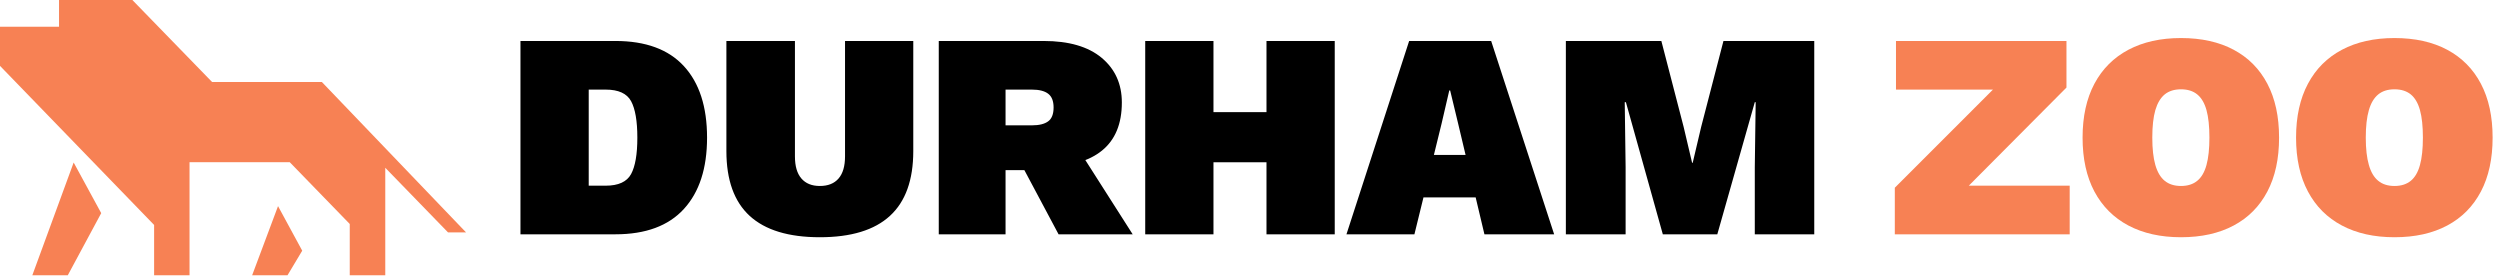
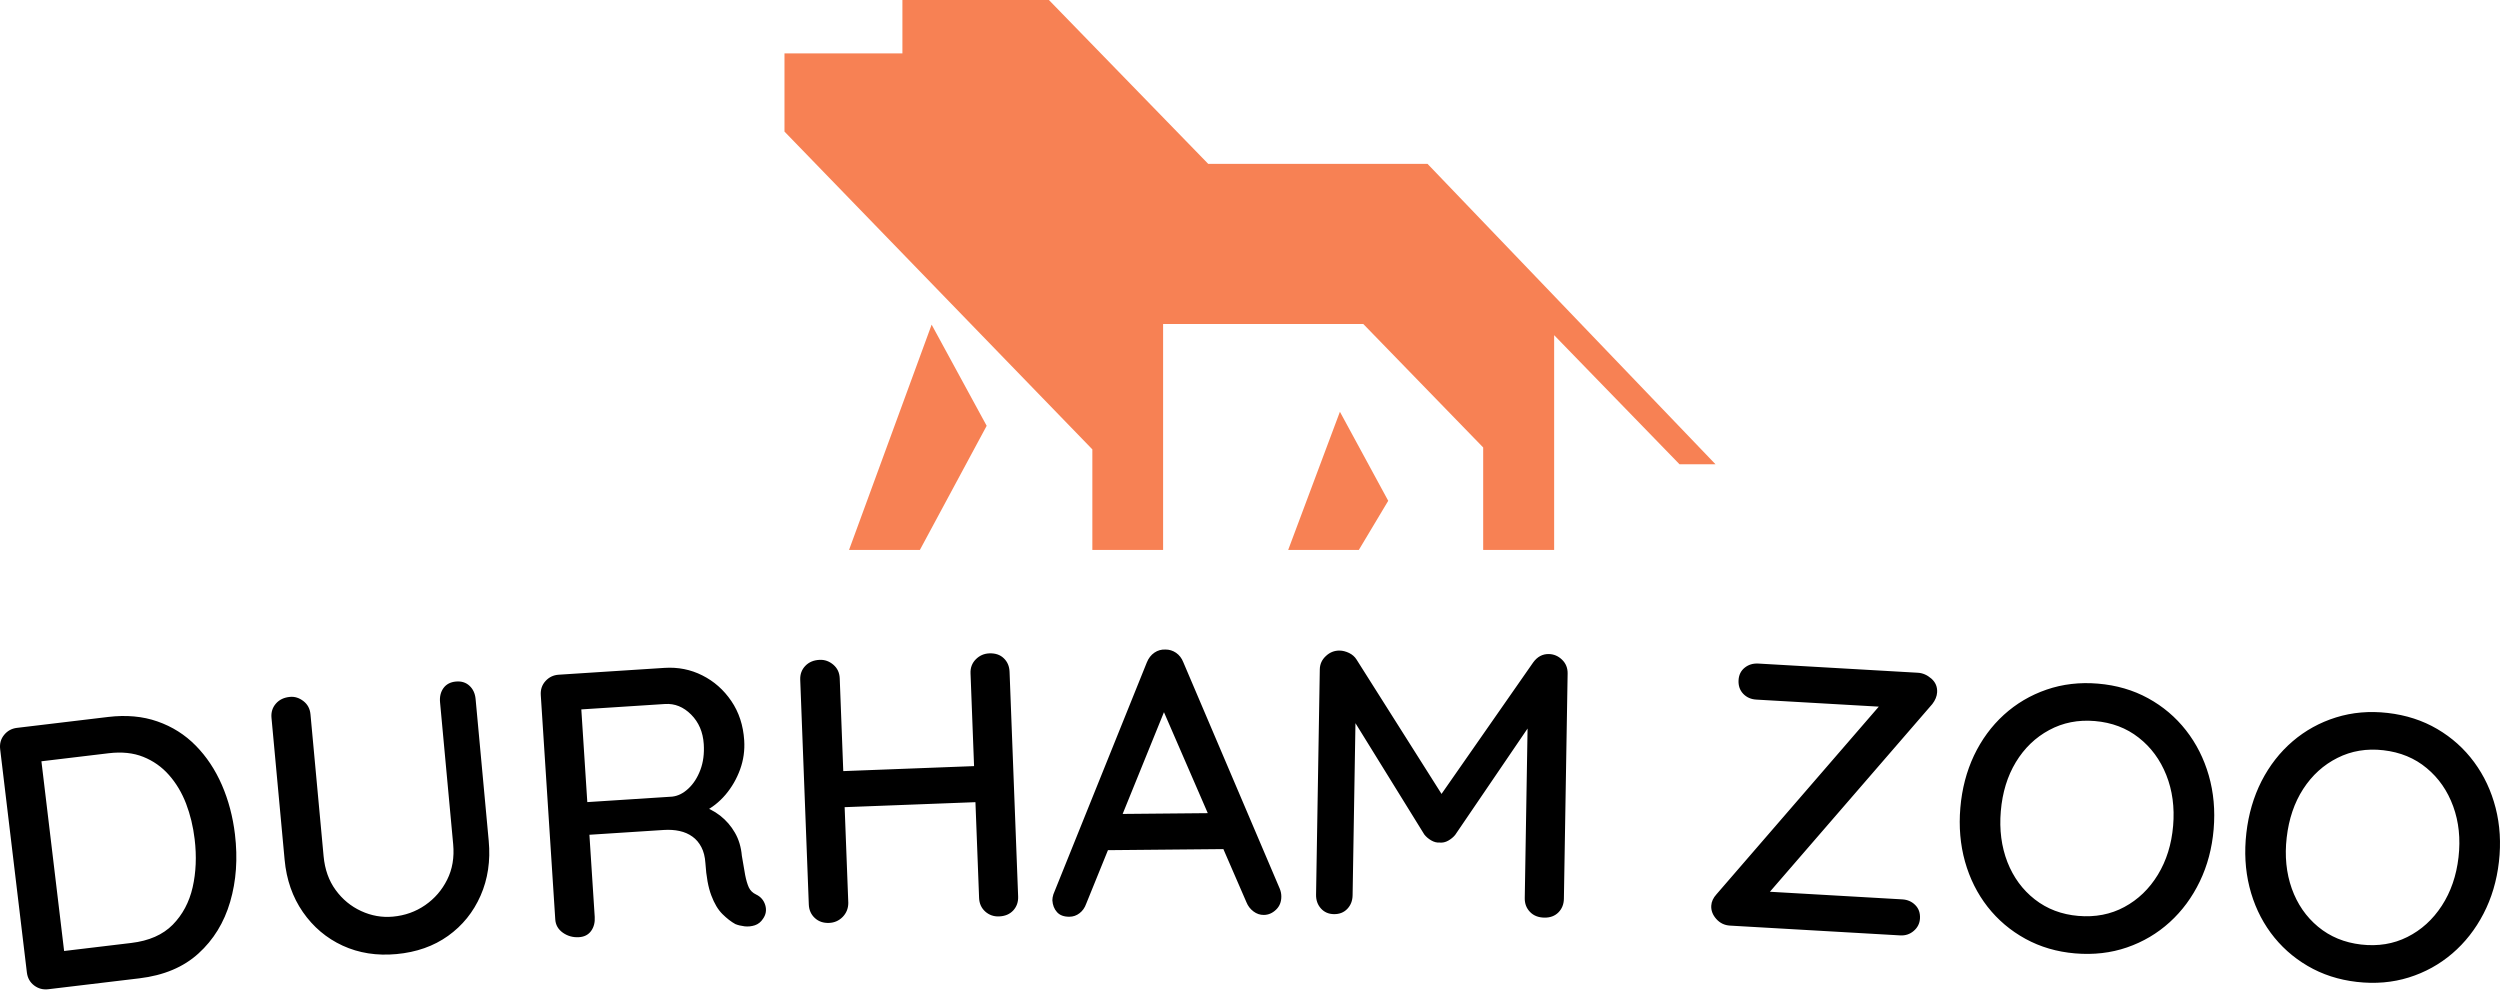
- <svg xmlns="http://www.w3.org/2000/svg" viewBox="0 0 395.52 43.552" height="43.552" width="395.52">
+ <svg xmlns="http://www.w3.org/2000/svg" viewBox="0 0 395.52 156.53" height="156.53" width="395.52">
  <g>
-     <svg viewBox="0 0 497.655 54.798" height="43.552" width="395.52">
-       <g transform="matrix(1,0,0,1,102.135,7.573365)">
-         <svg viewBox="0 0 395.52 39.651" height="39.651" width="395.52">
+     <svg viewBox="0 0 395.52 156.53" height="156.53" width="395.52">
+       <g transform="matrix(1,0,0,1,0,102.7578)">
+         <svg viewBox="0 0 395.52 53.772" height="53.772" width="395.52">
          <g id="textblocktransform">
-             <svg viewBox="0 0 395.52 39.651" height="39.651" width="395.52" id="textblock">
+             <svg viewBox="0 0 395.52 53.772" height="53.772" width="395.52" id="textblock">
              <g>
-                 <svg viewBox="0 0 395.52 39.651" height="39.651" width="395.52">
+                 <svg viewBox="0 0 395.52 53.772" height="53.772" width="395.52">
                  <g transform="matrix(1,0,0,1,0,0)">
-                     <svg width="395.52" viewBox="2.5 -33.5 336.63 34" height="39.651" data-palette-color="#4b625f">
-                       <g class="wordmark-text-0" data-fill-palette-color="primary" id="text-0">
-                         <path d="M2.5-33L18.7-33Q26.45-33 30.4-28.7 34.35-24.4 34.35-16.5L34.35-16.5Q34.35-8.65 30.4-4.33 26.45 0 18.7 0L18.7 0 2.5 0 2.5-33ZM14.15-8.3L17.05-8.3Q20.3-8.3 21.38-10.28 22.45-12.25 22.45-16.5L22.45-16.5Q22.45-20.75 21.38-22.73 20.3-24.7 17.05-24.7L17.05-24.7 14.15-24.7 14.15-8.3ZM57.9-33L69.55-33 69.55-14.2Q69.55-6.8 65.57-3.15 61.6 0.5 53.6 0.5L53.6 0.5Q45.6 0.5 41.62-3.15 37.65-6.8 37.65-14.2L37.65-14.2 37.65-33 49.35-33 49.35-13.3Q49.35-10.8 50.45-9.53 51.55-8.25 53.6-8.25L53.6-8.25Q55.7-8.25 56.8-9.53 57.9-10.8 57.9-13.3L57.9-13.3 57.9-33ZM73.9-33L91.8-33Q98.25-33 101.7-30.13 105.15-27.25 105.15-22.5L105.15-22.5Q105.15-17.05 101.77-14.3 98.4-11.55 91.95-11.55L91.95-11.55 90.8-10.95 85.3-10.95 85.3 0 73.9 0 73.9-33ZM85.3-18.6L89.8-18.6Q91.65-18.6 92.57-19.28 93.5-19.95 93.5-21.65L93.5-21.65Q93.5-23.3 92.57-24 91.65-24.7 89.8-24.7L89.8-24.7 85.3-24.7 85.3-18.6ZM86.65-14.45L96.7-16.15 107 0 94.35 0 86.65-14.45ZM129.84-33L141.49-33 141.49 0 129.84 0 129.84-33ZM109.14-33L120.79-33 120.79 0 109.14 0 109.14-33ZM114.74-20.85L136.29-20.85 136.29-12.3 114.74-12.3 114.74-20.85ZM155.09 0L143.49 0 154.19-33 168.19-33 178.94 0 167.04 0 162.54-18.95 161.19-24.55 161.04-24.55 159.74-18.95 155.09 0ZM170.69-6.3L151.84-6.3 151.84-13.55 170.69-13.55 170.69-6.3ZM207.84-33L223.34-33 223.34 0 213.19 0 213.19-11.45 213.34-22.55 213.19-22.55 206.79 0 197.49 0 191.19-22.55 190.99-22.55 191.14-11.45 191.14 0 180.94 0 180.94-33 197.24-33 201.04-18.35 202.49-12.2 202.59-12.2 204.04-18.35 207.84-33Z" fill="#000" data-fill-palette-color="primary" />
-                         <path d="M266.39-25.05L245.89-4.45 243.84-8.3 266.94-8.3 266.94 0 237.09 0 237.09-7.95 257.69-28.55 259.69-24.7 237.29-24.7 237.29-33 266.39-33 266.39-25.05ZM285.94-33.5L285.94-33.5Q291.18-33.5 294.93-31.5 298.68-29.5 300.68-25.7 302.68-21.9 302.68-16.5L302.68-16.5Q302.68-11.1 300.68-7.3 298.68-3.5 294.93-1.5 291.18 0.5 285.94 0.5L285.94 0.5Q280.74 0.5 276.96-1.5 273.19-3.5 271.16-7.3 269.14-11.1 269.14-16.5L269.14-16.5Q269.14-21.9 271.16-25.7 273.19-29.5 276.96-31.5 280.74-33.5 285.94-33.5ZM285.94-24.75L285.94-24.75Q284.24-24.75 283.16-23.88 282.09-23 281.56-21.2 281.04-19.4 281.04-16.5L281.04-16.5Q281.04-13.65 281.56-11.83 282.09-10 283.16-9.13 284.24-8.25 285.94-8.25L285.94-8.25Q287.64-8.25 288.71-9.13 289.79-10 290.29-11.83 290.79-13.65 290.79-16.5L290.79-16.5Q290.79-19.4 290.29-21.2 289.79-23 288.71-23.88 287.64-24.75 285.94-24.75ZM322.38-33.5L322.38-33.5Q327.63-33.5 331.38-31.5 335.13-29.5 337.13-25.7 339.13-21.9 339.13-16.5L339.13-16.5Q339.13-11.1 337.13-7.3 335.13-3.5 331.38-1.5 327.63 0.5 322.38 0.5L322.38 0.5Q317.18 0.5 313.41-1.5 309.63-3.5 307.61-7.3 305.58-11.1 305.58-16.5L305.58-16.5Q305.58-21.9 307.61-25.7 309.63-29.5 313.41-31.5 317.18-33.5 322.38-33.5ZM322.38-24.75L322.38-24.75Q320.68-24.75 319.61-23.88 318.53-23 318.01-21.2 317.48-19.4 317.48-16.5L317.48-16.5Q317.48-13.65 318.01-11.83 318.53-10 319.61-9.13 320.68-8.25 322.38-8.25L322.38-8.25Q324.08-8.25 325.16-9.13 326.23-10 326.73-11.83 327.23-13.65 327.23-16.5L327.23-16.5Q327.23-19.4 326.73-21.2 326.23-23 325.16-23.88 324.08-24.75 322.38-24.75Z" fill="#f78154" data-fill-palette-color="secondary" />
-                       </g>
+                     <svg width="395.52" viewBox="1.69 -32.239 326.989 44.455" height="53.772" data-palette-color="#000000">
+                       <path d="M3.905-21.99l11.925-1.427c2.376-0.284 4.528-0.089 6.456 0.587 1.934 0.675 3.604 1.731 5.011 3.167 1.406 1.43 2.545 3.143 3.415 5.141 0.863 1.992 1.432 4.143 1.709 6.453v0c0.379 3.164 0.17 6.106-0.626 8.827-0.796 2.72-2.178 4.974-4.146 6.76-1.962 1.786-4.538 2.869-7.728 3.251v0l-11.925 1.427c-0.682 0.082-1.296-0.083-1.842-0.494-0.547-0.418-0.863-0.984-0.949-1.7v0l-3.494-29.201c-0.086-0.722 0.087-1.347 0.521-1.876 0.434-0.529 0.991-0.834 1.673-0.915zM9.778 7.229l9.085-1.087c2.317-0.277 4.122-1.071 5.416-2.38 1.293-1.316 2.162-2.948 2.607-4.894 0.444-1.953 0.532-4.055 0.263-6.306v0c-0.198-1.655-0.571-3.201-1.12-4.64-0.555-1.438-1.302-2.688-2.241-3.75-0.932-1.057-2.051-1.846-3.355-2.369-1.298-0.523-2.811-0.681-4.539-0.474v0l-9.224 1.104 0.385-0.489 3.079 25.736zM61.315-28.049v0c0.717-0.066 1.31 0.117 1.778 0.549 0.468 0.432 0.736 1.01 0.803 1.733v0l1.717 18.561c0.241 2.609-0.114 4.995-1.065 7.158-0.951 2.164-2.369 3.918-4.253 5.265-1.884 1.346-4.134 2.14-6.749 2.381v0c-2.576 0.238-4.923-0.13-7.042-1.106-2.112-0.976-3.844-2.44-5.197-4.39-1.352-1.95-2.149-4.23-2.39-6.838v0l-1.717-18.561c-0.067-0.724 0.123-1.344 0.571-1.861 0.448-0.517 1.063-0.811 1.846-0.884v0c0.624-0.058 1.21 0.126 1.759 0.551 0.548 0.425 0.856 0.999 0.922 1.722v0l1.717 18.561c0.16 1.733 0.685 3.207 1.575 4.424 0.883 1.217 1.995 2.135 3.338 2.754 1.343 0.619 2.731 0.862 4.164 0.729v0c1.567-0.145 2.97-0.646 4.21-1.504 1.24-0.858 2.198-1.968 2.875-3.329 0.684-1.362 0.946-2.91 0.786-4.642v0l-1.717-18.561c-0.067-0.724 0.08-1.34 0.441-1.848 0.368-0.509 0.91-0.797 1.628-0.864zM77.433 5.386v0c-0.785 0.051-1.489-0.141-2.111-0.575-0.623-0.441-0.958-1.02-1.005-1.739v0l-1.895-29.349c-0.047-0.725 0.161-1.34 0.623-1.844 0.462-0.504 1.035-0.778 1.72-0.822v0l13.841-0.894c1.77-0.114 3.418 0.214 4.944 0.983 1.533 0.769 2.797 1.887 3.794 3.353 0.997 1.465 1.558 3.18 1.685 5.142v0c0.085 1.311-0.094 2.578-0.536 3.802-0.448 1.231-1.085 2.335-1.911 3.31-0.826 0.969-1.78 1.718-2.861 2.249v0l-0.599-0.893c1.034 0.294 1.953 0.752 2.755 1.375 0.795 0.623 1.441 1.37 1.938 2.24 0.504 0.869 0.806 1.875 0.906 3.018v0c0.166 1.011 0.31 1.851 0.433 2.517 0.129 0.66 0.288 1.197 0.475 1.613 0.194 0.415 0.511 0.725 0.952 0.931v0c0.607 0.288 1.007 0.753 1.203 1.395 0.189 0.649 0.087 1.247-0.305 1.793v0c-0.267 0.411-0.62 0.691-1.058 0.84-0.432 0.141-0.88 0.187-1.344 0.137-0.465-0.057-0.865-0.155-1.202-0.293v0c-0.547-0.299-1.11-0.733-1.687-1.304-0.578-0.571-1.065-1.384-1.461-2.441-0.402-1.056-0.661-2.469-0.774-4.239v0c-0.053-0.818-0.228-1.512-0.526-2.08-0.298-0.575-0.688-1.034-1.171-1.378-0.484-0.35-1.044-0.594-1.681-0.733-0.63-0.14-1.321-0.185-2.073-0.136v0l-10.408 0.672 0.625-1.023 0.758 11.726c0.046 0.719-0.111 1.33-0.473 1.834-0.362 0.498-0.886 0.769-1.571 0.813zM78.573-11.252l-0.705-0.987 11.736-0.757c0.75-0.082 1.455-0.431 2.116-1.049 0.668-0.618 1.193-1.433 1.576-2.447 0.376-1.006 0.524-2.132 0.443-3.375v0c-0.101-1.57-0.652-2.857-1.652-3.862-1-1.004-2.139-1.465-3.416-1.383v0l-11.486 0.742 0.456-1.312zM108.918-30.888v0c0.653-0.025 1.245 0.189 1.776 0.643 0.524 0.454 0.8 1.044 0.828 1.769v0l1.122 29.389c-0.006 0.721-0.253 1.331-0.741 1.83-0.488 0.492-1.079 0.752-1.771 0.778v0c-0.753 0.029-1.375-0.184-1.866-0.64-0.498-0.461-0.761-1.052-0.788-1.771v0l-1.122-29.388c-0.028-0.726 0.196-1.335 0.671-1.827 0.475-0.492 1.105-0.753 1.891-0.783zM131.092-31.735v0c0.786-0.03 1.415 0.183 1.886 0.639 0.478 0.455 0.73 1.046 0.758 1.772v0l1.122 29.389c0.027 0.719-0.186 1.328-0.641 1.826-0.455 0.491-1.075 0.752-1.862 0.781v0c-0.693 0.026-1.295-0.187-1.805-0.641-0.505-0.461-0.771-1.051-0.799-1.771v0l-1.121-29.389c-0.028-0.726 0.203-1.335 0.69-1.827 0.488-0.492 1.079-0.752 1.772-0.779zM109.408-11.513l-0.131-4.718 22.414-0.856 0.14 4.718zM153.304-25.487l1.279-0.162-10.823 26.662c-0.188 0.528-0.478 0.941-0.869 1.238-0.391 0.304-0.832 0.458-1.326 0.462v0c-0.72 0.007-1.262-0.195-1.625-0.605-0.364-0.403-0.565-0.918-0.605-1.544v0c-0.002-0.227 0.042-0.487 0.133-0.782v0l12.219-30.324c0.222-0.555 0.554-0.985 0.999-1.289 0.437-0.297 0.919-0.432 1.446-0.404v0c0.493-0.005 0.955 0.138 1.384 0.427 0.423 0.296 0.737 0.703 0.941 1.222v0l12.626 29.644c0.13 0.325 0.196 0.655 0.199 0.988v0c0.007 0.72-0.225 1.302-0.694 1.747-0.469 0.451-1 0.679-1.594 0.684v0c-0.493 0.005-0.945-0.148-1.354-0.457-0.416-0.309-0.723-0.71-0.921-1.202v0zM162.634-6.143l-16.969 0.158 2.176-4.741 13.919-0.129zM176.915-32.099v0c0.393 0.007 0.802 0.11 1.225 0.31 0.423 0.207 0.749 0.492 0.976 0.856v0l12.172 19.245-2.118-0.135 13.053-18.726c0.539-0.744 1.219-1.11 2.038-1.097v0c0.66 0.011 1.239 0.257 1.738 0.739 0.499 0.482 0.742 1.086 0.73 1.813v0l-0.489 29.456c-0.012 0.72-0.252 1.316-0.72 1.788-0.468 0.466-1.078 0.692-1.831 0.68v0c-0.787-0.013-1.413-0.26-1.878-0.742-0.472-0.488-0.702-1.092-0.69-1.811v0l0.414-24.937 1.574 0.376-11.092 16.299c-0.238 0.289-0.539 0.538-0.903 0.745-0.363 0.207-0.742 0.291-1.134 0.251v0c-0.36 0.027-0.729-0.069-1.106-0.289-0.37-0.22-0.669-0.478-0.897-0.775v0l-10.149-16.41 1.213-1.95-0.437 26.316c-0.012 0.72-0.245 1.316-0.7 1.789-0.448 0.466-1.032 0.693-1.751 0.681v0c-0.693-0.012-1.256-0.258-1.688-0.738-0.439-0.487-0.652-1.091-0.64-1.811v0l0.488-29.456c0.012-0.693 0.278-1.279 0.8-1.757 0.515-0.485 1.115-0.722 1.802-0.71zM231.674-30.401l20.866 1.201c0.626 0.036 1.212 0.29 1.759 0.762 0.547 0.479 0.799 1.078 0.758 1.797v0c-0.03 0.519-0.24 1.031-0.629 1.536v0l-21.482 24.827-0.432-0.315 17.98 1.034c0.686 0.039 1.252 0.286 1.7 0.739 0.455 0.454 0.661 1.04 0.62 1.759v0c-0.038 0.652-0.309 1.194-0.814 1.626-0.499 0.432-1.091 0.628-1.777 0.589v0l-22.253-1.281c-0.719-0.041-1.317-0.33-1.794-0.864-0.477-0.535-0.697-1.115-0.661-1.741v0c0.03-0.526 0.256-1.02 0.677-1.484v0l21.482-24.837 0.372 0.322-16.643-0.957c-0.692-0.04-1.262-0.293-1.709-0.76-0.447-0.473-0.65-1.069-0.608-1.788v0c0.039-0.686 0.308-1.228 0.804-1.626 0.497-0.399 1.092-0.578 1.784-0.539zM291.226-8.732v0c-0.21 2.484-0.815 4.762-1.813 6.832-0.999 2.076-2.31 3.852-3.933 5.327-1.624 1.475-3.486 2.575-5.589 3.3-2.102 0.725-4.362 0.985-6.78 0.781v0c-2.385-0.202-4.552-0.837-6.502-1.906-1.95-1.068-3.601-2.466-4.954-4.193-1.346-1.726-2.33-3.696-2.952-5.91-0.616-2.207-0.819-4.552-0.608-7.036v0c0.21-2.478 0.804-4.756 1.783-6.834 0.985-2.071 2.286-3.844 3.903-5.32 1.624-1.475 3.486-2.575 5.588-3.3 2.102-0.725 4.345-0.987 6.73-0.785v0c2.418 0.205 4.602 0.841 6.552 1.91 1.95 1.068 3.601 2.466 4.954 4.193 1.352 1.727 2.347 3.695 2.983 5.902 0.635 2.215 0.848 4.561 0.638 7.039zM285.925-9.181v0c0.205-2.418-0.093-4.631-0.893-6.639-0.8-2.008-2.003-3.639-3.61-4.892-1.599-1.259-3.512-1.983-5.737-2.171v0c-2.186-0.185-4.176 0.208-5.971 1.18-1.795 0.965-3.248 2.364-4.36 4.197-1.105 1.827-1.761 3.966-1.968 6.417v0c-0.205 2.418 0.083 4.633 0.862 6.646 0.787 2.007 1.984 3.637 3.59 4.891 1.607 1.253 3.503 1.973 5.688 2.157v0c2.225 0.188 4.232-0.2 6.02-1.166 1.795-0.965 3.255-2.37 4.382-4.215 1.127-1.852 1.793-3.986 1.997-6.405zM328.538-4.461v0c-0.284 2.477-0.955 4.735-2.014 6.775-1.06 2.046-2.423 3.782-4.089 5.209-1.666 1.426-3.561 2.471-5.683 3.134-2.123 0.663-4.389 0.856-6.8 0.58v0c-2.378-0.272-4.526-0.971-6.443-2.097-1.918-1.125-3.527-2.571-4.828-4.337-1.294-1.765-2.22-3.764-2.777-5.995-0.551-2.224-0.684-4.574-0.4-7.051v0c0.283-2.471 0.944-4.73 1.984-6.778 1.046-2.041 2.398-3.775 4.058-5.202 1.666-1.426 3.561-2.471 5.683-3.134 2.123-0.663 4.373-0.858 6.75-0.586v0c2.411 0.276 4.575 0.977 6.493 2.102 1.918 1.125 3.527 2.571 4.828 4.337 1.301 1.766 2.237 3.762 2.808 5.988 0.57 2.233 0.713 4.584 0.43 7.055zM323.253-5.066v0c0.276-2.411 0.044-4.632-0.697-6.663-0.741-2.031-1.895-3.696-3.464-4.996-1.562-1.306-3.452-2.086-5.671-2.34v0c-2.179-0.249-4.18 0.085-6.003 1.003-1.822 0.912-3.316 2.268-4.482 4.067-1.158 1.793-1.877 3.912-2.157 6.356v0c-0.276 2.411-0.054 4.634 0.666 6.669 0.727 2.029 1.875 3.694 3.444 4.994 1.569 1.3 3.443 2.075 5.622 2.325v0c2.219 0.254 4.236-0.075 6.052-0.988 1.822-0.912 3.323-2.273 4.504-4.085 1.181-1.817 1.91-3.932 2.186-6.342z" opacity="1" transform="matrix(1,0,0,1,0,0)" fill="#000000" class="wordmark-text-0" data-fill-palette-color="primary" id="text-0" />
                    </svg>
                  </g>
                </svg>
              </g>
            </svg>
          </g>
        </svg>
      </g>
-       <g>
-         <svg viewBox="0 0 92.774 54.798" height="54.798" width="92.774">
+       <g transform="matrix(1,0,0,1,124.1106,0)">
+         <svg viewBox="0 0 147.299 87.003" height="87.003" width="147.299">
          <g>
-             <svg version="1.1" x="0" y="0" viewBox="6.774 46.575 90.45 53.425" enable-background="new 0 0 100 100" xml:space="preserve" height="54.798" width="92.774" class="icon-icon-0" data-fill-palette-color="accent" id="icon-0">
+             <svg version="1.1" x="0" y="0" viewBox="6.774 46.575 90.45 53.425" xml:space="preserve" height="87.003" width="147.299" class="icon-icon-0" data-fill-palette-color="accent" id="icon-0">
              <g fill="#f78154" data-fill-palette-color="accent">
                <polygon fill="#f78154" points="21.07,78.115 26.417,87.941 19.928,100 13.046,100  " data-fill-palette-color="accent" />
                <polygon fill="#f78154" points="60.734,86.577 65.427,95.227 62.572,100 55.708,100  " data-fill-palette-color="accent" />
                <polygon fill="#f78154" points="32.462,46.575 18.231,46.575 18.231,51.761 6.774,51.761 6.774,59.358 36.683,90.231 36.683,100    43.557,100 43.557,78.051 63.004,78.051 74.652,90.045 74.652,100 81.546,100 81.546,79.137 93.727,91.679 97.224,91.679    69.245,62.494 47.939,62.494  " data-fill-palette-color="accent" />
              </g>
            </svg>
          </g>
        </svg>
      </g>
+       <g />
    </svg>
  </g>
  <defs />
</svg>
